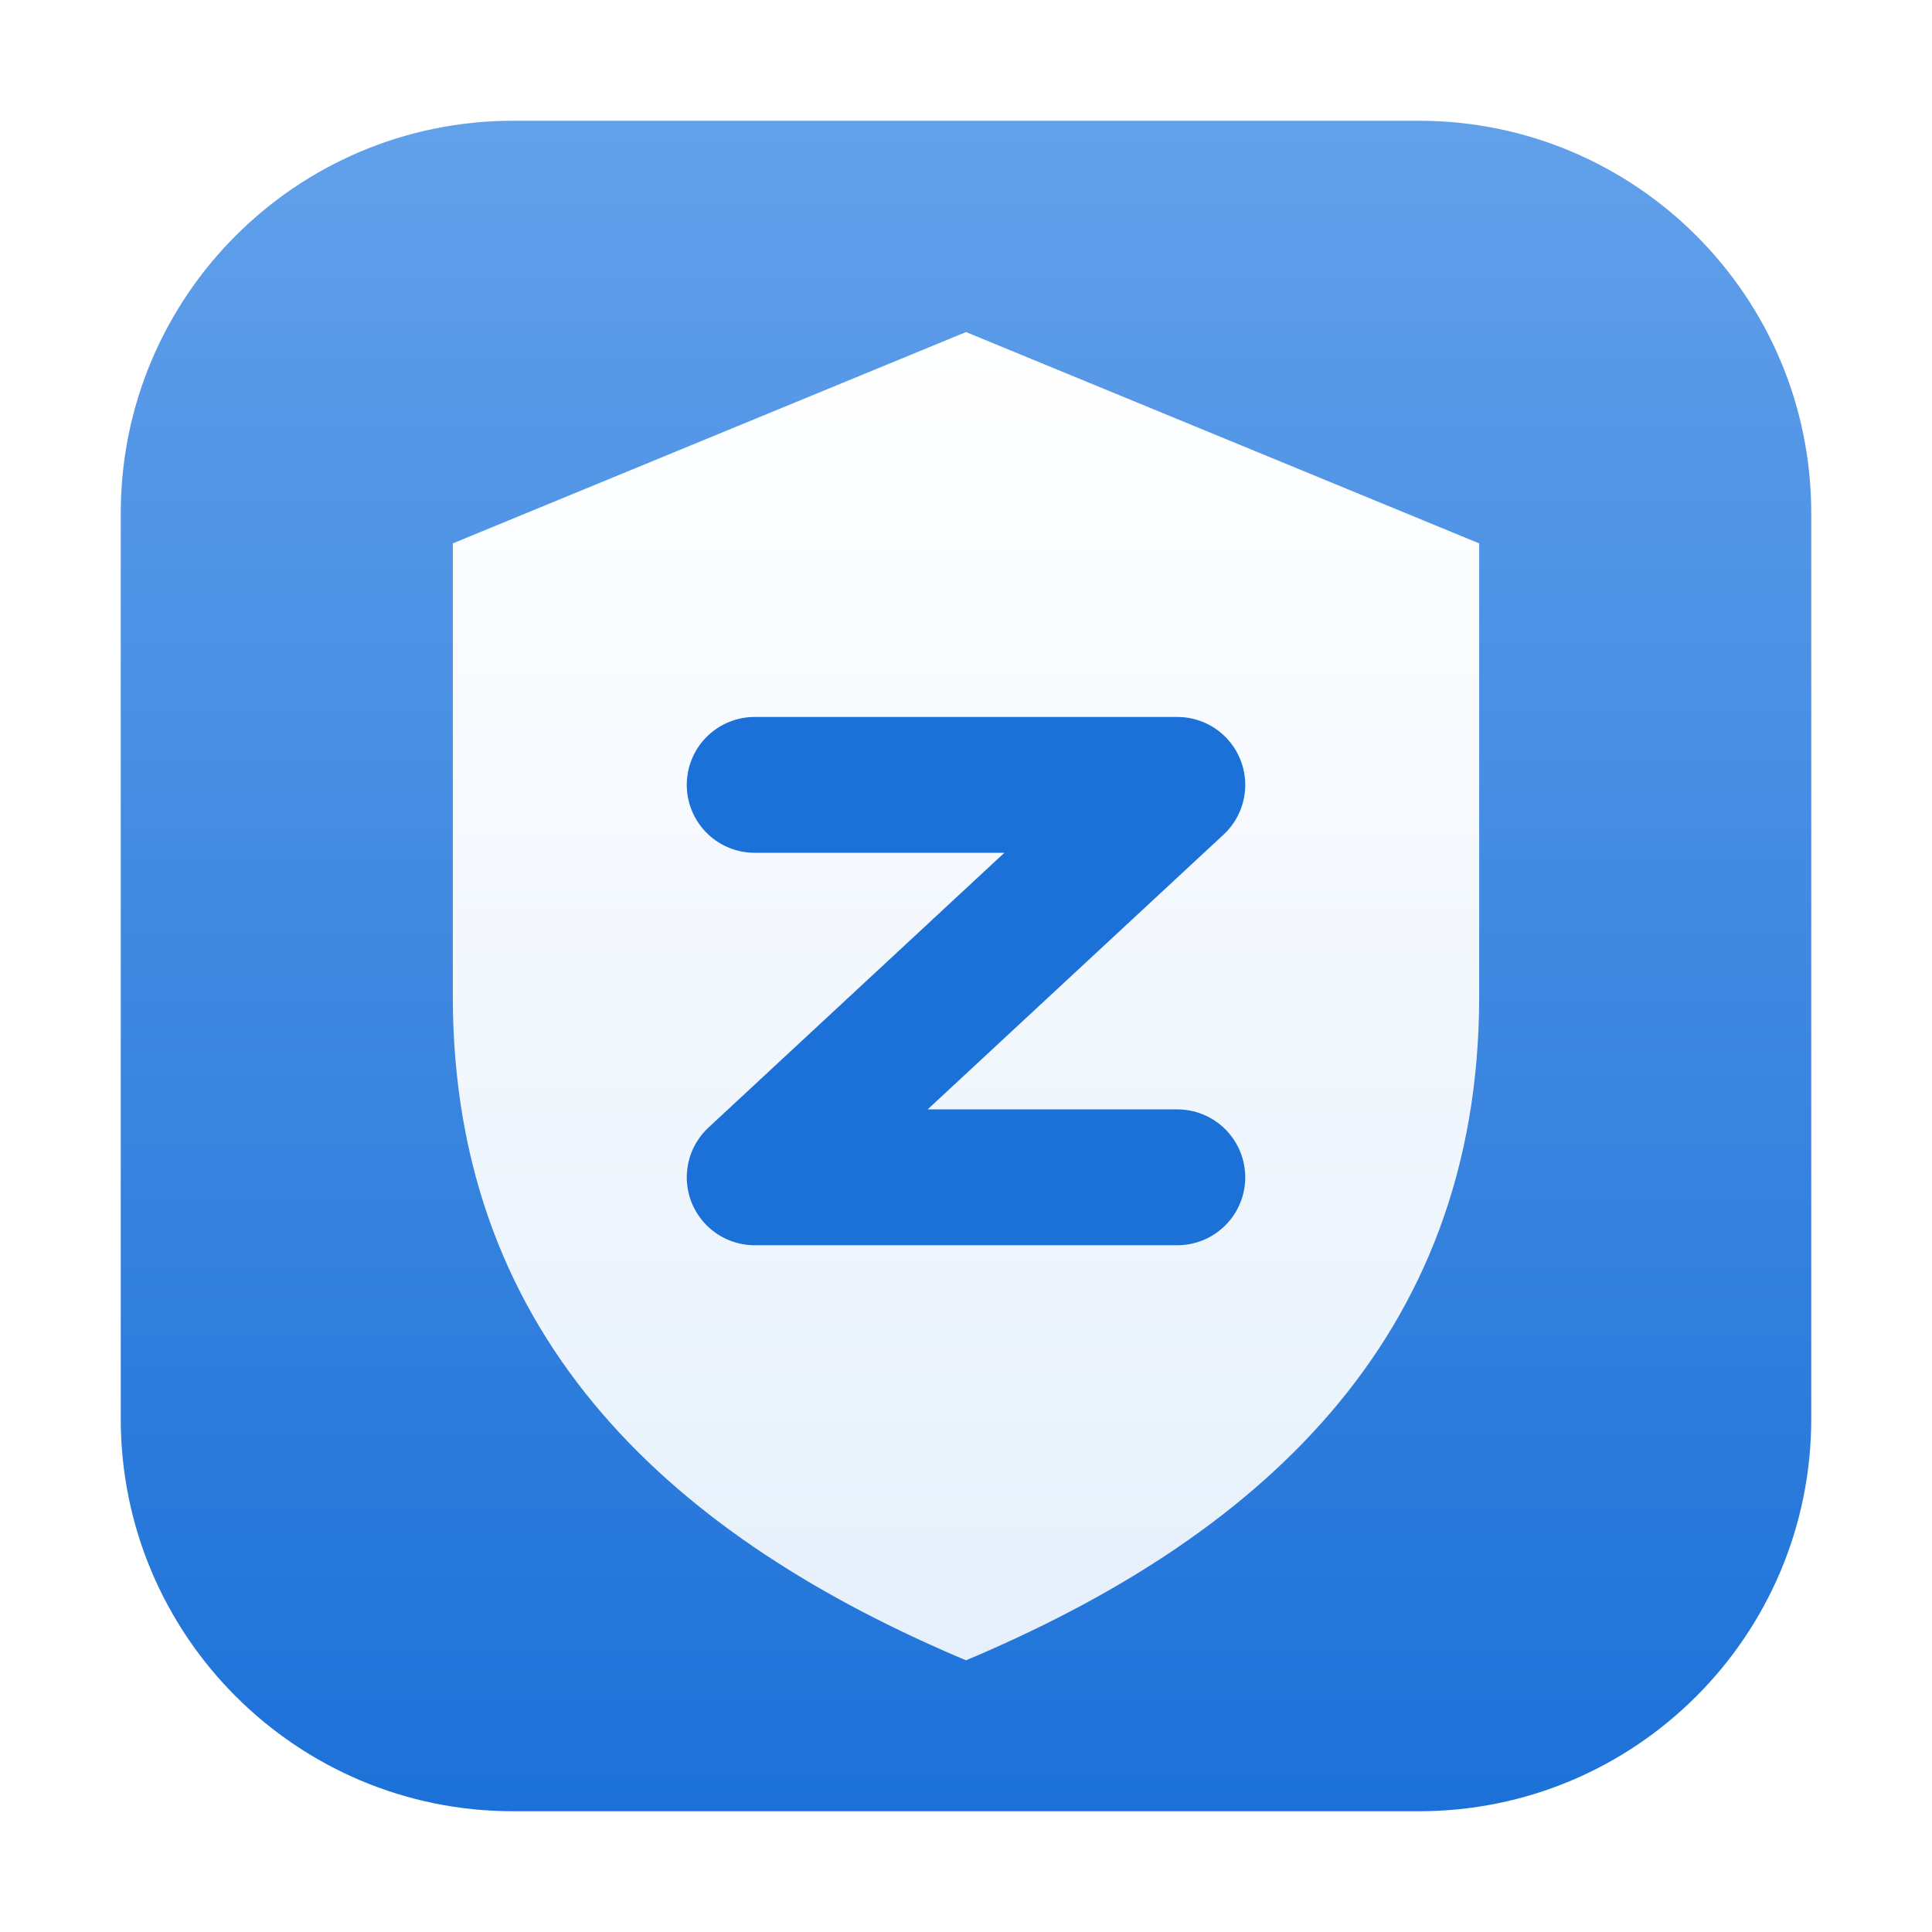
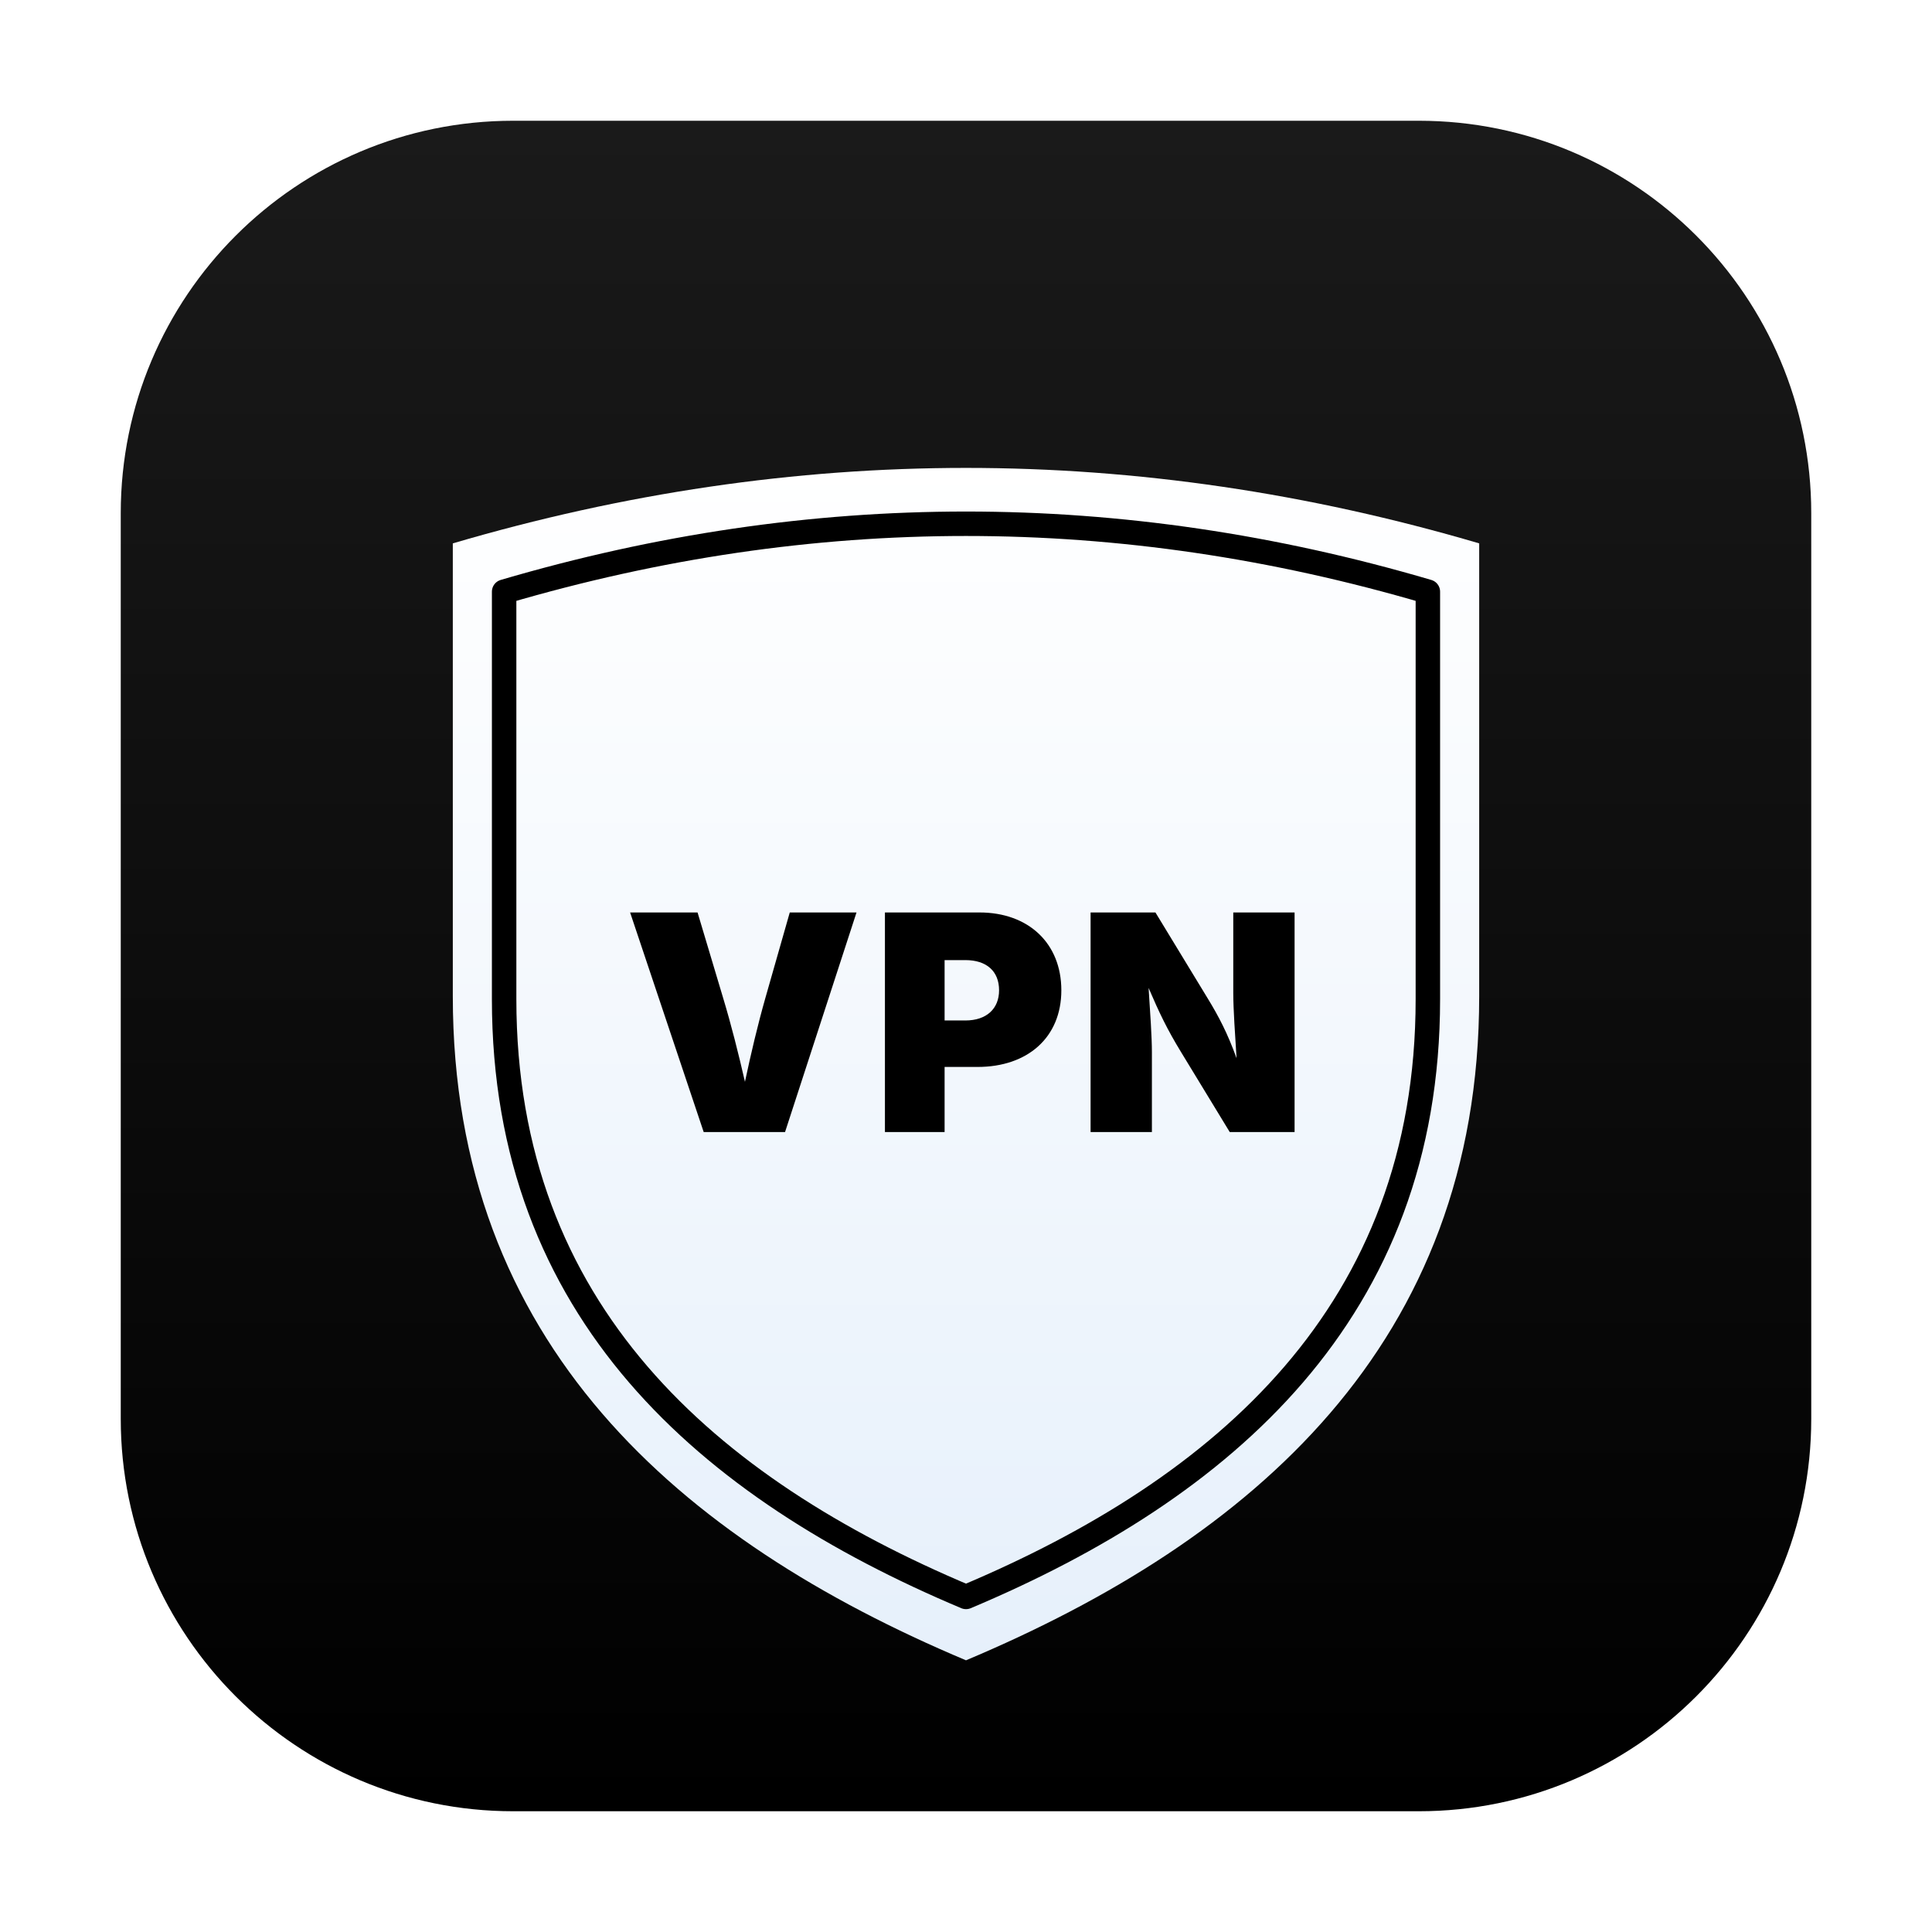
<svg xmlns="http://www.w3.org/2000/svg" width="128" height="128" viewBox="0 0 128 128">
  <defs>
    <linearGradient id="bg" x1="0" y1="0" x2="0" y2="1">
-       <stop offset="0" stop-color="#62a0ea" />
-       <stop offset="1" stop-color="#1c71d8" />
+       <stop offset="0" stop-color="#1a1a1a" />
+       <stop offset="1" stop-color="#000000" />
    </linearGradient>
    <linearGradient id="shield" x1="0" y1="0" x2="0" y2="1">
      <stop offset="0" stop-color="#ffffff" />
      <stop offset="1" stop-color="#e6f0fb" />
    </linearGradient>
  </defs>
  <rect x="8" y="8" width="112" height="112" rx="26" fill="url(#bg)" />
-   <path d="M64 22 L98 36 V66 C98 89 83 102 64 110 C45 102 30 89 30 66 V36 Z" fill="url(#shield)" />
-   <path d="M50 52 H78 L50 78 H78" fill="none" stroke="#1c71d8" stroke-width="9" stroke-linejoin="round" stroke-linecap="round" />
+   <path d="M30 36 Q 64 26, 98 36 V 66 C 98 89, 83 102, 64 110 C 45 102, 30 89, 30 66 Z" fill="url(#shield)" />
+   <path d="M30 36 Q 64 26, 98 36 V 66 C 98 89, 83 102, 64 110 C 45 102, 30 89, 30 66 Z" fill="none" stroke="#000000" stroke-width="1.8" stroke-linejoin="round" transform="translate(64, 68) scale(0.90) translate(-64, -68)" />
+   <text x="64" y="75" font-family="'Inter', 'Cantarell', 'Fira Sans', system-ui, sans-serif" font-size="20" font-weight="900" fill="#000000" text-anchor="middle" letter-spacing="0.5px">VPN</text>
</svg>
